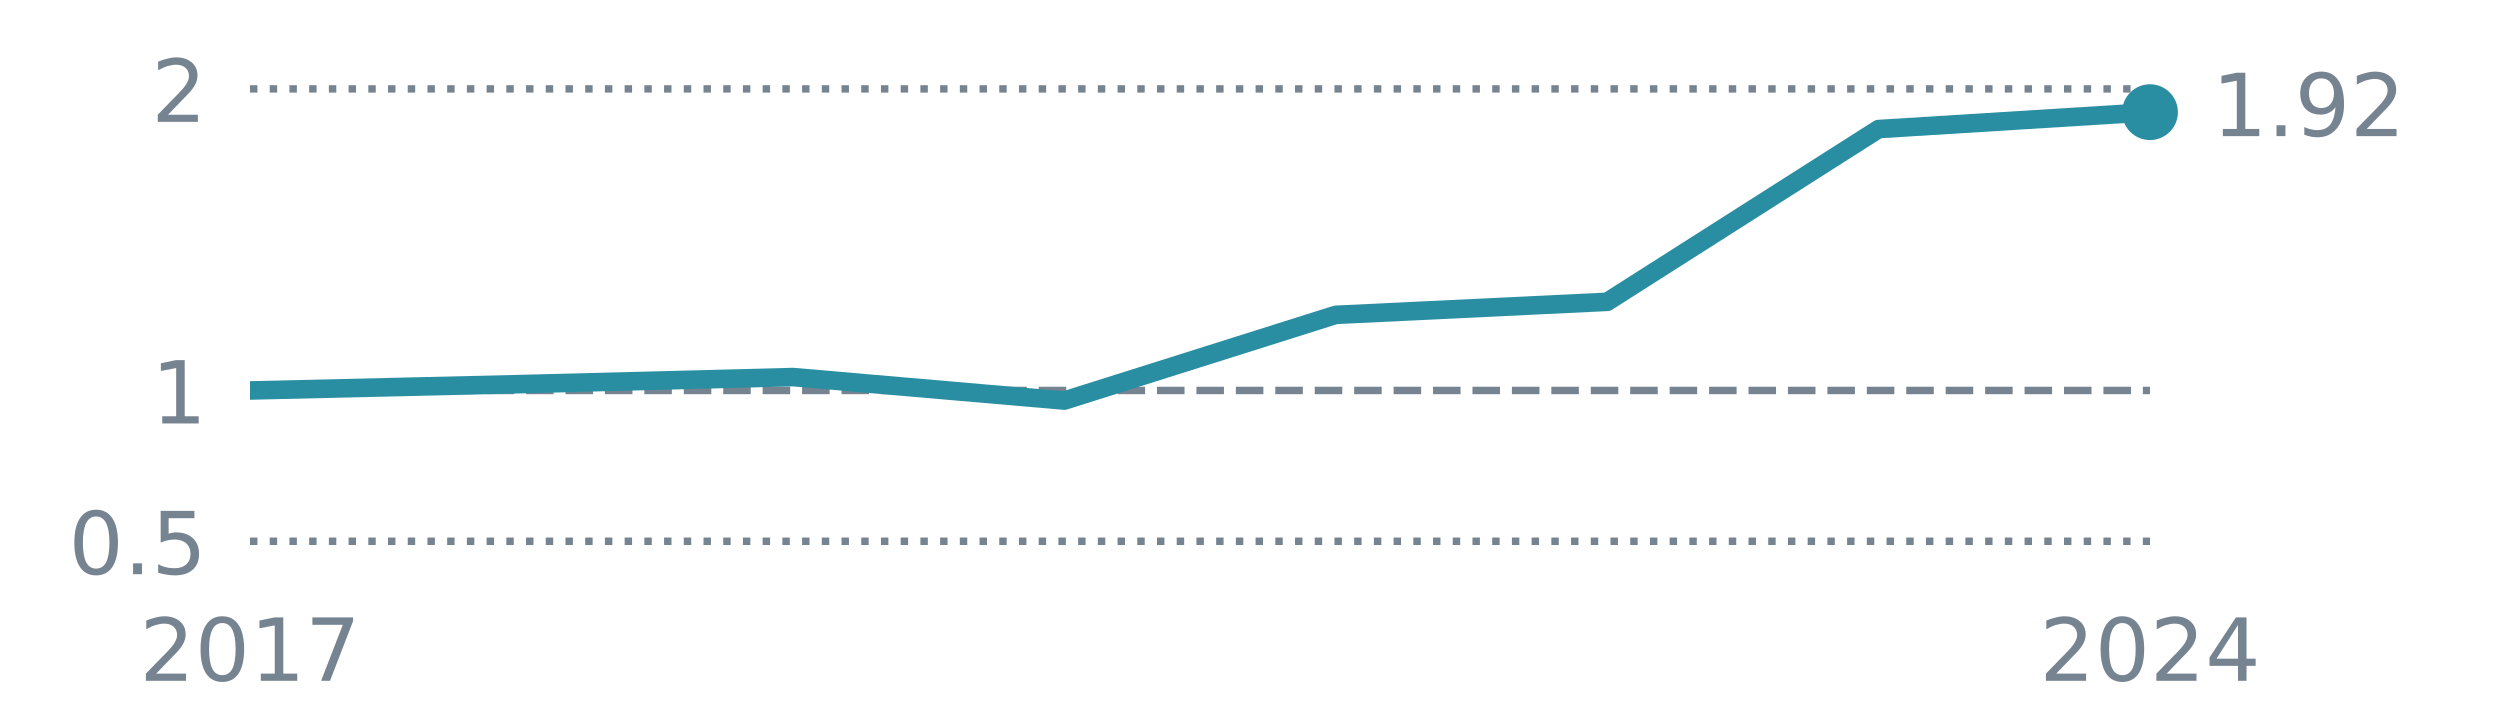
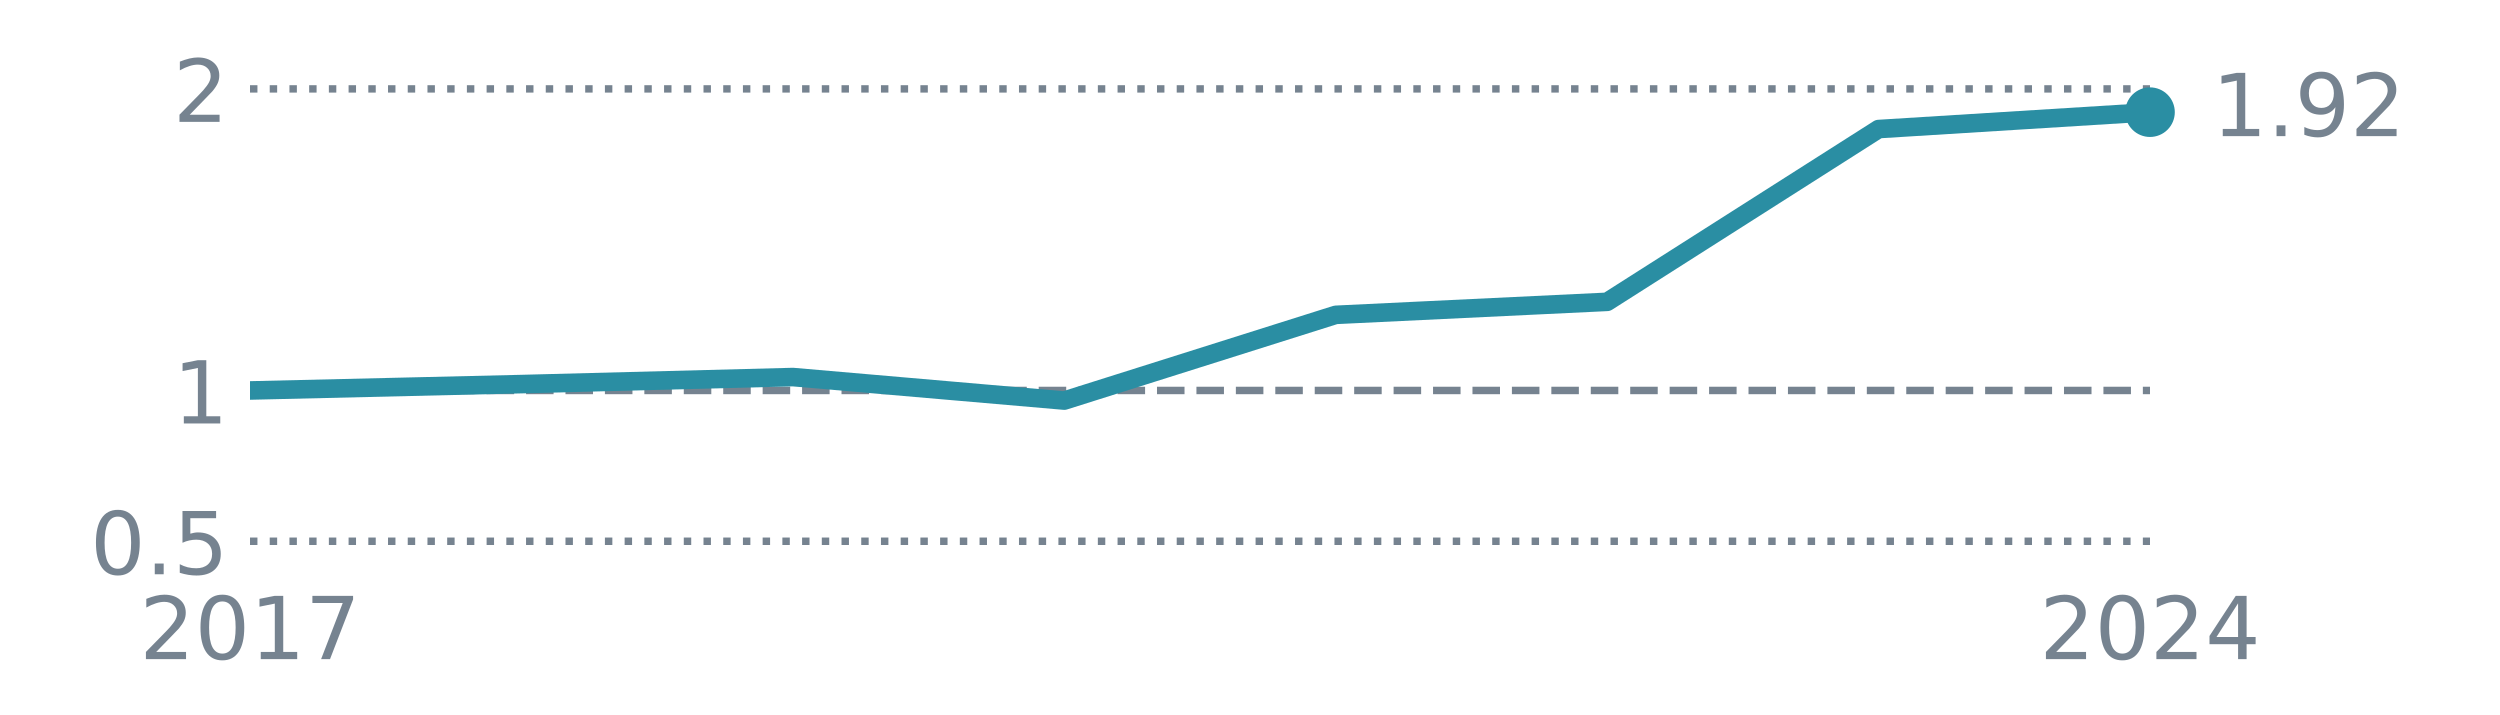
- <svg xmlns="http://www.w3.org/2000/svg" xmlns:xlink="http://www.w3.org/1999/xlink" width="201.6pt" height="57.6pt" viewBox="0 0 201.6 57.6" version="1.1">
+ <svg xmlns="http://www.w3.org/2000/svg" xmlns:xlink="http://www.w3.org/1999/xlink" width="403.2pt" height="115.2pt" viewBox="0 0 403.2 115.2" version="1.1">
  <defs>
    <style type="text/css">*{stroke-linejoin: round; stroke-linecap: butt}</style>
  </defs>
  <g id="figure_1">
    <g id="patch_1">
-       <path d="M 0 57.6  L 201.6 57.6  L 201.6 0  L 0 0  L 0 57.6  z " style="fill: none" />
+       <path d="M 0 115.2  L 403.2 115.2  L 403.2 0  L 0 0  L 0 115.2  z " style="fill: none" />
    </g>
    <g id="axes_1">
      <g id="patch_2">
-         <path d="M 20.16 46.08  L 173.376 46.08  L 173.376 2.304  L 20.16 2.304  L 20.16 46.08  z " style="fill: none" />
+         <path d="M 40.32 92.16  L 346.752 92.16  L 346.752 4.608  L 40.32 4.608  L 40.32 92.16  z " style="fill: none" />
      </g>
      <g id="matplotlib.axis_1">
        <g id="xtick_1">
          <g id="line2d_1" />
          <g id="text_1">
-             <text style="font-size: 7px; font-family: 'DejaVu Sans', 'Bitstream Vera Sans', 'Computer Modern Sans Serif', 'Lucida Grande', 'Verdana', 'Geneva', 'Lucid', 'Arial', 'Helvetica', 'Avant Garde', sans-serif; text-anchor: middle; fill: #768390" x="20.16" y="54.899" transform="rotate(-0 20.16 54.89891)">2017</text>
+             <text style="font-size: 14px; font-family: 'DejaVu Sans', 'Bitstream Vera Sans', 'Computer Modern Sans Serif', 'Lucida Grande', 'Verdana', 'Geneva', 'Lucid', 'Arial', 'Helvetica', 'Avant Garde', sans-serif; text-anchor: middle; fill: #768390" x="40.32" y="106.298" transform="rotate(-0 40.32 106.2978)">2017</text>
          </g>
        </g>
        <g id="xtick_2">
          <g id="line2d_2" />
          <g id="text_2">
-             <text style="font-size: 7px; font-family: 'DejaVu Sans', 'Bitstream Vera Sans', 'Computer Modern Sans Serif', 'Lucida Grande', 'Verdana', 'Geneva', 'Lucid', 'Arial', 'Helvetica', 'Avant Garde', sans-serif; text-anchor: middle; fill: #768390" x="173.376" y="54.899" transform="rotate(-0 173.376 54.89891)">2024</text>
+             <text style="font-size: 14px; font-family: 'DejaVu Sans', 'Bitstream Vera Sans', 'Computer Modern Sans Serif', 'Lucida Grande', 'Verdana', 'Geneva', 'Lucid', 'Arial', 'Helvetica', 'Avant Garde', sans-serif; text-anchor: middle; fill: #768390" x="346.752" y="106.298" transform="rotate(-0 346.752 106.2978)">2024</text>
          </g>
        </g>
      </g>
      <g id="matplotlib.axis_2">
        <g id="ytick_1">
          <g id="line2d_3" />
          <g id="text_3">
-             <text style="font-size: 7px; font-family: 'DejaVu Sans', 'Bitstream Vera Sans', 'Computer Modern Sans Serif', 'Lucida Grande', 'Verdana', 'Geneva', 'Lucid', 'Arial', 'Helvetica', 'Avant Garde', sans-serif; text-anchor: end; fill: #768390" x="16.66" y="46.307" transform="rotate(-0 16.66 46.30745)">0.5</text>
+             <text style="font-size: 14px; font-family: 'DejaVu Sans', 'Bitstream Vera Sans', 'Computer Modern Sans Serif', 'Lucida Grande', 'Verdana', 'Geneva', 'Lucid', 'Arial', 'Helvetica', 'Avant Garde', sans-serif; text-anchor: end; fill: #768390" x="36.82" y="92.615" transform="rotate(-0 36.82 92.61491)">0.5</text>
          </g>
        </g>
        <g id="ytick_2">
          <g id="line2d_4" />
          <g id="text_4">
-             <text style="font-size: 7px; font-family: 'DejaVu Sans', 'Bitstream Vera Sans', 'Computer Modern Sans Serif', 'Lucida Grande', 'Verdana', 'Geneva', 'Lucid', 'Arial', 'Helvetica', 'Avant Garde', sans-serif; text-anchor: end; fill: #768390" x="16.66" y="34.147" transform="rotate(-0 16.66 34.14745)">1</text>
+             <text style="font-size: 14px; font-family: 'DejaVu Sans', 'Bitstream Vera Sans', 'Computer Modern Sans Serif', 'Lucida Grande', 'Verdana', 'Geneva', 'Lucid', 'Arial', 'Helvetica', 'Avant Garde', sans-serif; text-anchor: end; fill: #768390" x="36.82" y="68.295" transform="rotate(-0 36.82 68.29491)">1</text>
          </g>
        </g>
        <g id="ytick_3">
          <g id="line2d_5" />
          <g id="text_5">
-             <text style="font-size: 7px; font-family: 'DejaVu Sans', 'Bitstream Vera Sans', 'Computer Modern Sans Serif', 'Lucida Grande', 'Verdana', 'Geneva', 'Lucid', 'Arial', 'Helvetica', 'Avant Garde', sans-serif; text-anchor: end; fill: #768390" x="16.66" y="9.827" transform="rotate(-0 16.66 9.827453)">2</text>
+             <text style="font-size: 14px; font-family: 'DejaVu Sans', 'Bitstream Vera Sans', 'Computer Modern Sans Serif', 'Lucida Grande', 'Verdana', 'Geneva', 'Lucid', 'Arial', 'Helvetica', 'Avant Garde', sans-serif; text-anchor: end; fill: #768390" x="36.82" y="19.655" transform="rotate(-0 36.82 19.65491)">2</text>
          </g>
        </g>
      </g>
      <g id="line2d_6">
-         <path d="M 20.16 31.488  L 173.376 31.488  " clip-path="url(#pe0feb32f99)" style="fill: none; stroke-dasharray: 2.22,0.96; stroke-dashoffset: 0; stroke: #768390; stroke-width: 0.6" />
+         <path d="M 40.32 62.976  L 346.752 62.976  " clip-path="url(#pf29a581eee)" style="fill: none; stroke-dasharray: 4.44,1.92; stroke-dashoffset: 0; stroke: #768390; stroke-width: 1.2" />
      </g>
      <g id="line2d_7">
-         <path d="M 20.16 43.648  L 173.376 43.648  " clip-path="url(#pe0feb32f99)" style="fill: none; stroke-dasharray: 0.6,0.99; stroke-dashoffset: 0; stroke: #768390; stroke-width: 0.6" />
+         <path d="M 40.32 87.296  L 346.752 87.296  " clip-path="url(#pf29a581eee)" style="fill: none; stroke-dasharray: 1.2,1.98; stroke-dashoffset: 0; stroke: #768390; stroke-width: 1.2" />
      </g>
      <g id="line2d_8">
-         <path d="M 20.16 7.168  L 173.376 7.168  " clip-path="url(#pe0feb32f99)" style="fill: none; stroke-dasharray: 0.6,0.99; stroke-dashoffset: 0; stroke: #768390; stroke-width: 0.6" />
+         <path d="M 40.32 14.336  L 346.752 14.336  " clip-path="url(#pf29a581eee)" style="fill: none; stroke-dasharray: 1.2,1.98; stroke-dashoffset: 0; stroke: #768390; stroke-width: 1.2" />
      </g>
      <g id="line2d_9">
-         <path d="M 20.16 31.488  L 42.048 30.973  L 63.936 30.407  L 85.824 32.303  L 107.712 25.39  L 129.6 24.339  L 151.488 10.408  L 173.376 9.045  " clip-path="url(#pe0feb32f99)" style="fill: none; stroke: #2a8ea3; stroke-width: 1.5; stroke-linecap: square" />
+         <path d="M 40.32 62.976  L 84.096 61.947  L 127.872 60.813  L 171.648 64.605  L 215.424 50.779  L 259.2 48.679  L 302.976 20.815  L 346.752 18.091  " clip-path="url(#pf29a581eee)" style="fill: none; stroke: #2a8ea3; stroke-width: 3; stroke-linecap: square" />
      </g>
      <g id="line2d_10">
        <defs>
-           <path id="m7e8b28ba70" d="M 0 1.75  C 0.464 1.75 0.909 1.566 1.237 1.237  C 1.566 0.909 1.75 0.464 1.75 0  C 1.75 -0.464 1.566 -0.909 1.237 -1.237  C 0.909 -1.566 0.464 -1.75 0 -1.75  C -0.464 -1.75 -0.909 -1.566 -1.237 -1.237  C -1.566 -0.909 -1.75 -0.464 -1.75 0  C -1.75 0.464 -1.566 0.909 -1.237 1.237  C -0.909 1.566 -0.464 1.75 0 1.75  z " style="stroke: #2a8ea3" />
+           <path id="m60e7850ca9" d="M 0 3.5  C 0.928 3.5 1.819 3.131 2.475 2.475  C 3.131 1.819 3.5 0.928 3.5 0  C 3.5 -0.928 3.131 -1.819 2.475 -2.475  C 1.819 -3.131 0.928 -3.5 0 -3.5  C -0.928 -3.5 -1.819 -3.131 -2.475 -2.475  C -3.131 -1.819 -3.5 -0.928 -3.5 0  C -3.5 0.928 -3.131 1.819 -2.475 2.475  C -1.819 3.131 -0.928 3.5 0 3.5  z " style="stroke: #2a8ea3" />
        </defs>
        <g>
-           <use xlink:href="#m7e8b28ba70" x="173.376" y="9.045" style="fill: #2a8ea3; stroke: #2a8ea3" />
+           <use xlink:href="#m60e7850ca9" x="346.752" y="18.091" style="fill: #2a8ea3; stroke: #2a8ea3" />
        </g>
      </g>
      <g id="text_6">
-         <text style="font-size: 7px; font-family: 'DejaVu Sans', 'Bitstream Vera Sans', 'Computer Modern Sans Serif', 'Lucida Grande', 'Verdana', 'Geneva', 'Lucid', 'Arial', 'Helvetica', 'Avant Garde', sans-serif; text-anchor: start; fill: #768390" x="178.376" y="10.977" transform="rotate(-0 178.376 10.97694)">1.92</text>
+         <text style="font-size: 14px; font-family: 'DejaVu Sans', 'Bitstream Vera Sans', 'Computer Modern Sans Serif', 'Lucida Grande', 'Verdana', 'Geneva', 'Lucid', 'Arial', 'Helvetica', 'Avant Garde', sans-serif; text-anchor: start; fill: #768390" x="356.752" y="21.954" transform="rotate(-0 356.752 21.95387)">1.92</text>
      </g>
    </g>
  </g>
  <defs>
-     <clipPath id="pe0feb32f99">
-       <rect x="20.16" y="2.304" width="153.216" height="43.776" />
+     <clipPath id="pf29a581eee">
+       <rect x="40.32" y="4.608" width="306.432" height="87.552" />
    </clipPath>
  </defs>
</svg>
